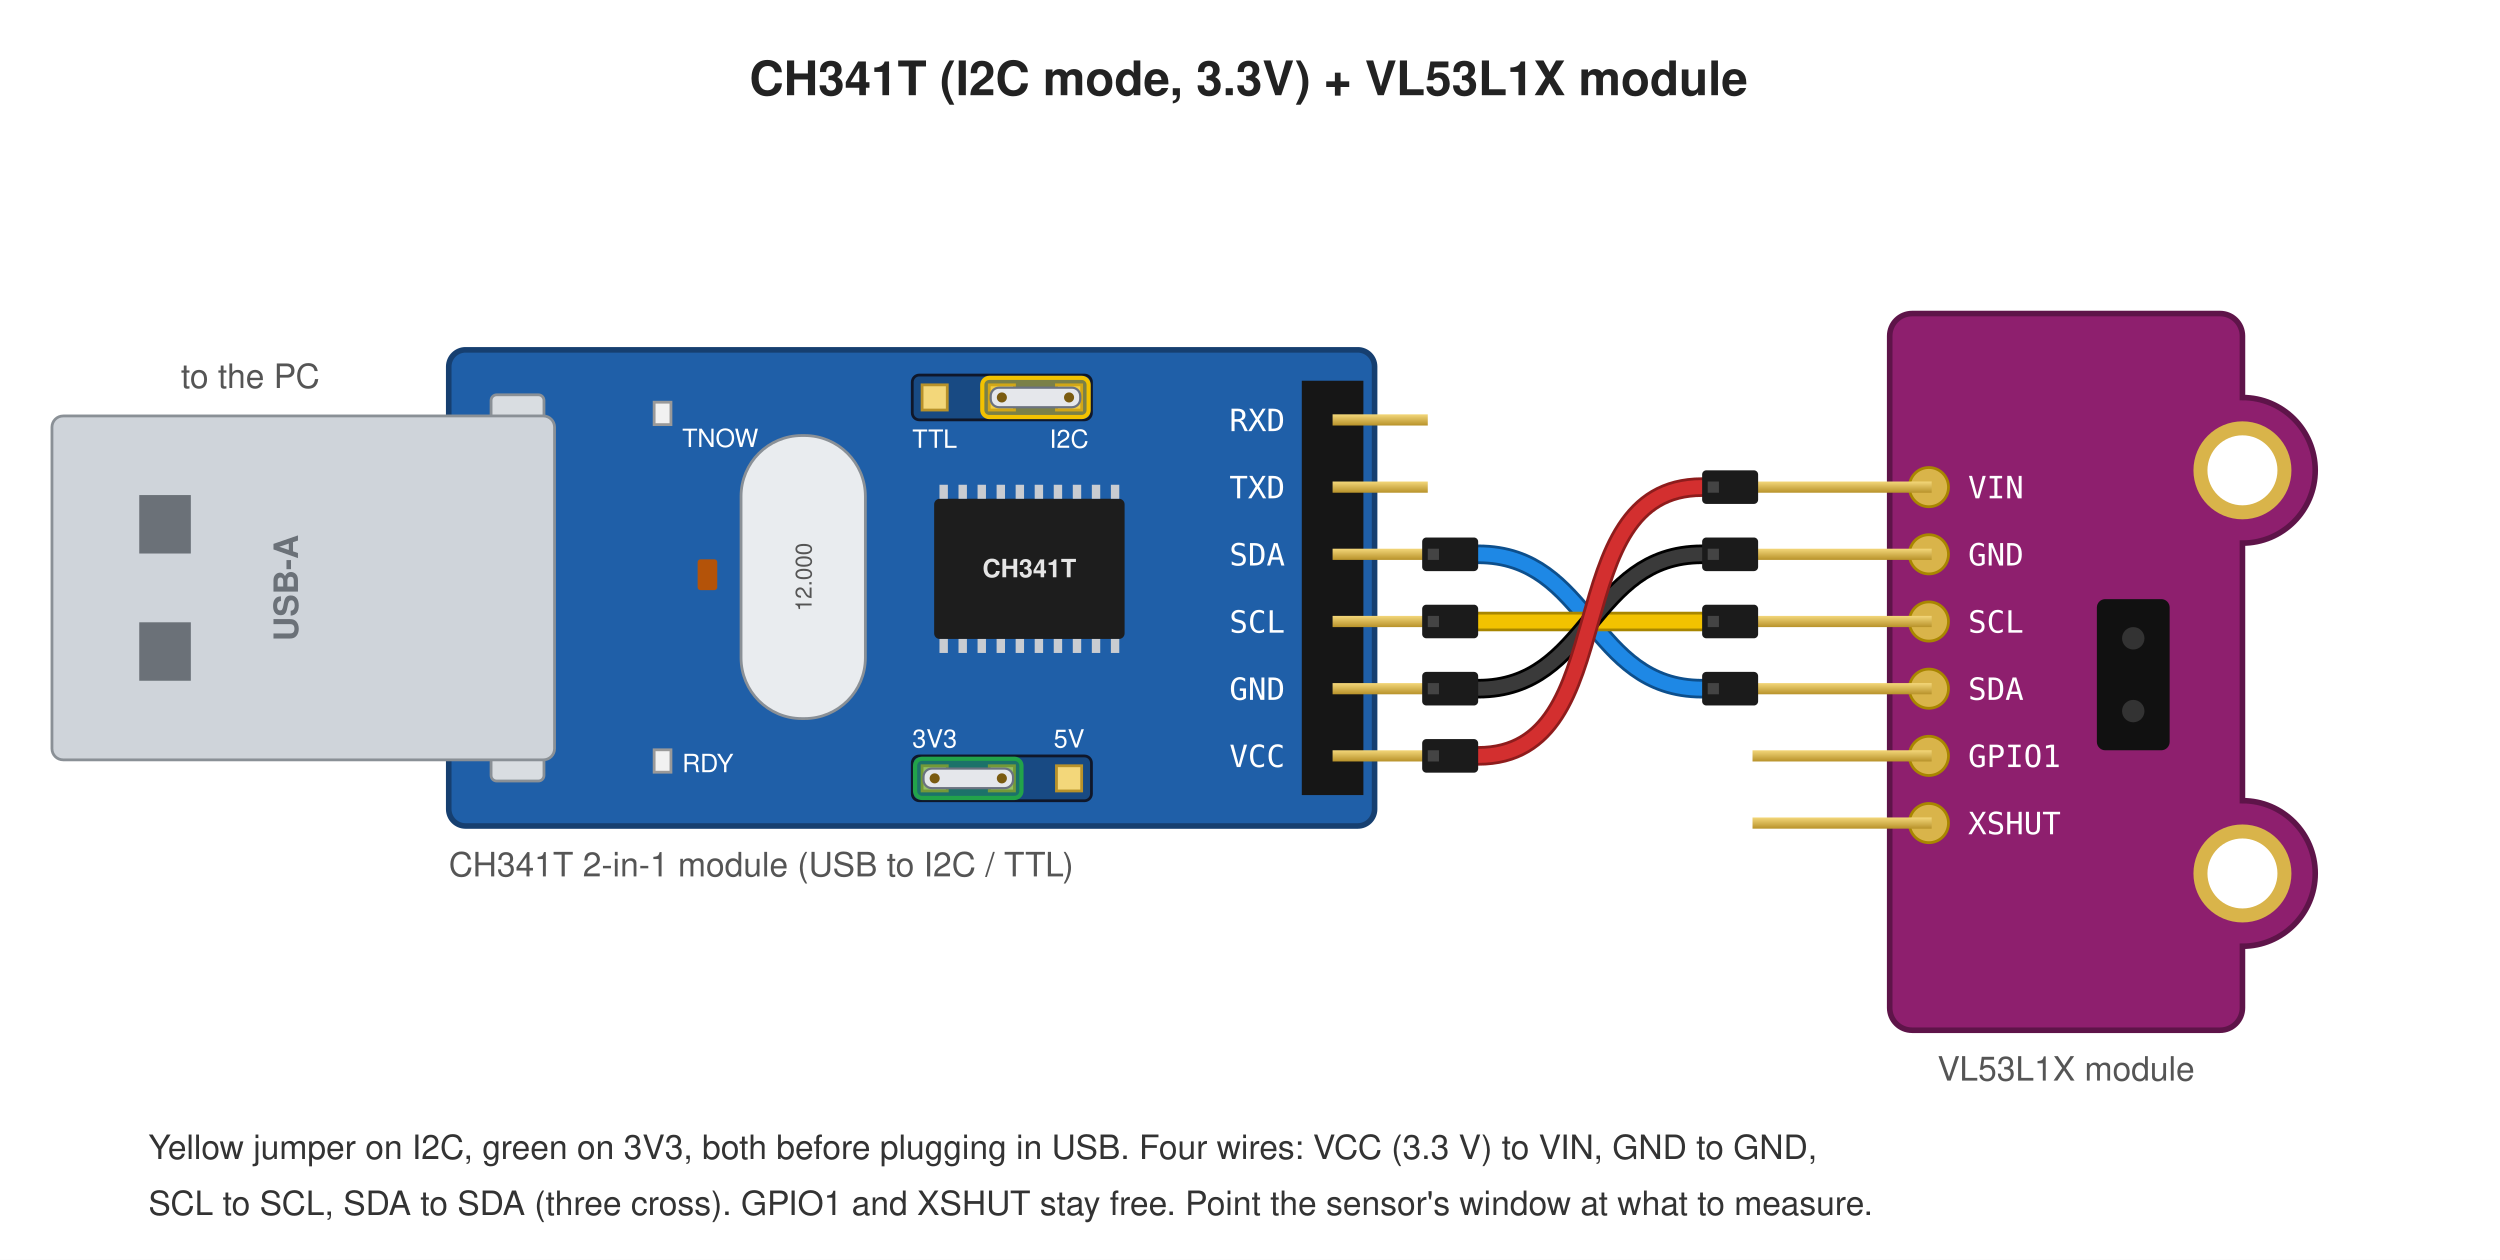
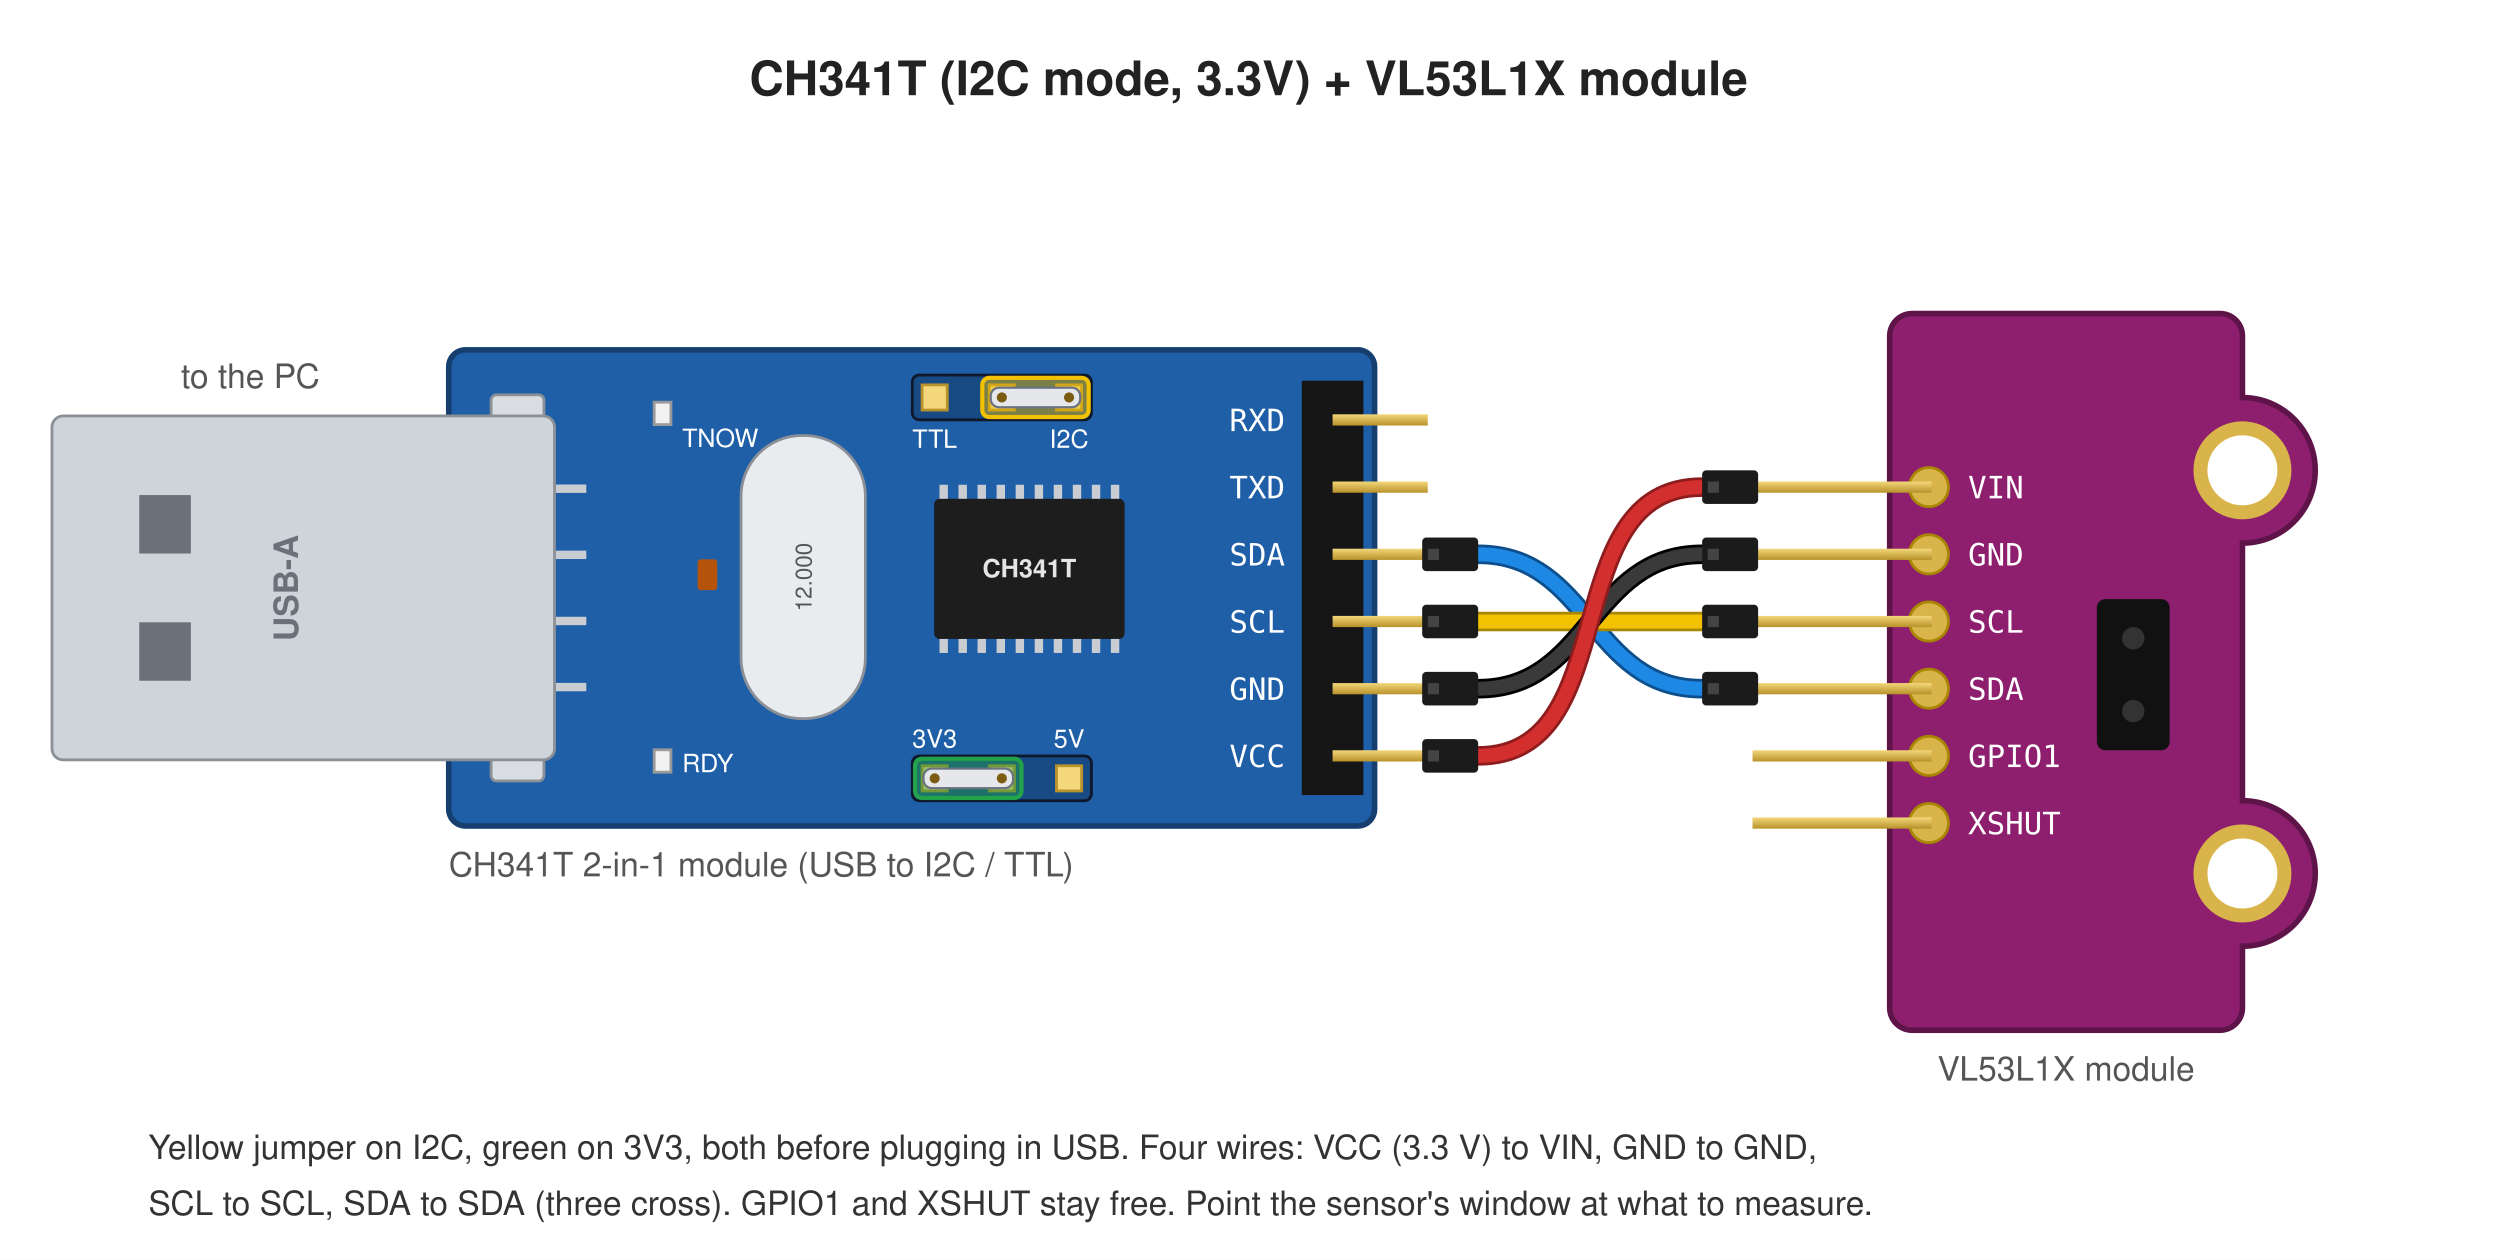
<svg xmlns="http://www.w3.org/2000/svg" viewBox="0 0 893 450" width="893" height="450" font-family="Helvetica, Arial, sans-serif">
  <style>@media (prefers-color-scheme: dark) { .bg { fill-opacity: 0.85 } }</style>
  <defs>
    <linearGradient id="metal" x1="0" y1="0" x2="0" y2="1">
      <stop offset="0" stop-color="#e9ecef" />
      <stop offset="0.5" stop-color="#b8bec5" />
      <stop offset="1" stop-color="#d9dde1" />
    </linearGradient>
    <linearGradient id="pin" x1="0" y1="0" x2="0" y2="1">
      <stop offset="0" stop-color="#f3d77a" />
      <stop offset="1" stop-color="#b8922a" />
    </linearGradient>
    <g id="dupont">
      <rect x="0" y="-6" width="20" height="12" rx="1.5" fill="#1b1b1b" />
      <rect x="2" y="-2" width="4" height="4" fill="#444" />
    </g>
  </defs>
  <rect class="bg" width="893" height="450" fill="#ffffff" />
  <text x="446" y="34" text-anchor="middle" font-size="17" font-weight="bold" fill="#222">CH341T (I2C mode, 3.3V) + VL53L1X module</text>
  <text x="89.425" y="138.583" text-anchor="middle" font-size="12" fill="#555">to the PC</text>
  <rect x="160.291" y="124.961" width="330.709" height="170.079" rx="6" fill="#1f5fa8" stroke="#163f70" stroke-width="2" />
  <rect x="175.409" y="141.024" width="18.898" height="9.449" rx="2" fill="#d9dde1" stroke="#8a9096" />
  <rect x="175.409" y="269.528" width="18.898" height="9.449" rx="2" fill="#d9dde1" stroke="#8a9096" />
+   <rect x="196.087" y="173.067" width="13.339" height="3" fill="#c9ccd1" />
+   <rect x="196.087" y="196.689" width="13.339" height="3" fill="#c9ccd1" />
+   <rect x="196.087" y="220.311" width="13.339" height="3" fill="#c9ccd1" />
+   <rect x="196.087" y="243.933" width="13.339" height="3" fill="#c9ccd1" />
  <rect x="18.559" y="148.583" width="179.528" height="122.835" rx="4" fill="#cfd4da" stroke="#8a9096" />
  <rect x="49.74" y="176.835" width="18.425" height="20.882" fill="#6b7178" />
  <rect x="49.74" y="222.283" width="18.425" height="20.882" fill="#6b7178" />
  <text transform="translate(106.4331 210.0) rotate(-90)" text-anchor="middle" font-size="12" font-weight="bold" fill="#6b7178">USB-A</text>
  <text x="160.291" y="313.039" font-size="12" fill="#555">CH341T 2-in-1 module (USB to I2C / TTL)</text>
  <rect x="465.0" y="136.0" width="22" height="148.0" fill="#161616" />
  <g fill="url(#pin)">
    <rect x="476.0" y="148.0" width="34.0" height="4" />
    <rect x="476.0" y="172.0" width="34.0" height="4" />
    <rect x="476.0" y="196.0" width="34.0" height="4" />
    <rect x="476.0" y="220.0" width="34.0" height="4" />
    <rect x="476.0" y="244.0" width="34.0" height="4" />
    <rect x="476.0" y="268.0" width="34.0" height="4" />
  </g>
  <g font-size="11" fill="#fff" font-family="Menlo, Consolas, monospace" text-anchor="end">
    <text x="459.0" y="154.0">RXD</text>
    <text x="459.0" y="178.0">TXD</text>
    <text x="459.0" y="202.0">SDA</text>
    <text x="459.0" y="226.0">SCL</text>
    <text x="459.0" y="250.0">GND</text>
    <text x="459.0" y="274.0">VCC</text>
  </g>
  <rect x="333.677" y="178.157" width="68.031" height="50.079" rx="2" fill="#1d1d1d" />
  <rect x="335.579" y="173.157" width="3" height="5" fill="#c9ccd1" />
  <rect x="335.579" y="228.236" width="3" height="5" fill="#c9ccd1" />
  <rect x="342.382" y="173.157" width="3" height="5" fill="#c9ccd1" />
  <rect x="342.382" y="228.236" width="3" height="5" fill="#c9ccd1" />
  <rect x="349.185" y="173.157" width="3" height="5" fill="#c9ccd1" />
  <rect x="349.185" y="228.236" width="3" height="5" fill="#c9ccd1" />
  <rect x="355.988" y="173.157" width="3" height="5" fill="#c9ccd1" />
  <rect x="355.988" y="228.236" width="3" height="5" fill="#c9ccd1" />
  <rect x="362.791" y="173.157" width="3" height="5" fill="#c9ccd1" />
  <rect x="362.791" y="228.236" width="3" height="5" fill="#c9ccd1" />
  <rect x="369.594" y="173.157" width="3" height="5" fill="#c9ccd1" />
  <rect x="369.594" y="228.236" width="3" height="5" fill="#c9ccd1" />
  <rect x="376.398" y="173.157" width="3" height="5" fill="#c9ccd1" />
  <rect x="376.398" y="228.236" width="3" height="5" fill="#c9ccd1" />
  <rect x="383.201" y="173.157" width="3" height="5" fill="#c9ccd1" />
  <rect x="383.201" y="228.236" width="3" height="5" fill="#c9ccd1" />
  <rect x="390.004" y="173.157" width="3" height="5" fill="#c9ccd1" />
  <rect x="390.004" y="228.236" width="3" height="5" fill="#c9ccd1" />
  <rect x="396.807" y="173.157" width="3" height="5" fill="#c9ccd1" />
  <rect x="396.807" y="228.236" width="3" height="5" fill="#c9ccd1" />
  <text x="367.693" y="206.197" text-anchor="middle" font-size="9" font-weight="bold" fill="#e5e5e5">CH341T</text>
  <rect x="264.701" y="155.575" width="44.409" height="101.102" rx="21.732" fill="#e9ecef" stroke="#8a9096" />
  <text transform="translate(289.9055 206.126) rotate(-90)" text-anchor="middle" font-size="8" fill="#555">12.000</text>
  <rect x="249.197" y="199.795" width="7" height="11" rx="1" fill="#b45309" />
  <rect x="325.866" y="133.969" width="64" height="16" rx="2.5" fill="#000" fill-opacity="0.22" stroke="#0f172a" stroke-width="1" />
  <rect x="377.366" y="137.469" width="9" height="9" fill="#f3d77a" stroke="#b8922a" />
  <rect x="353.366" y="137.469" width="9" height="9" fill="#f3d77a" stroke="#b8922a" />
  <rect x="329.366" y="137.469" width="9" height="9" fill="#f3d77a" stroke="#b8922a" />
  <rect x="350.866" y="134.969" width="38" height="14" rx="2.5" fill="#f2c200" fill-opacity="0.45" stroke="#f2c200" stroke-width="1.5" />
  <rect x="353.866" y="138.469" width="32" height="7" rx="3" fill="#e5e7eb" stroke="#6b7280" stroke-width="0.8" />
  <circle cx="357.866" cy="141.969" r="1.8" fill="#7a5b10" />
  <circle cx="381.866" cy="141.969" r="1.8" fill="#7a5b10" />
  <rect x="325.866" y="270.031" width="64" height="16" rx="2.5" fill="#000" fill-opacity="0.22" stroke="#0f172a" stroke-width="1" />
  <rect x="377.366" y="273.531" width="9" height="9" fill="#f3d77a" stroke="#b8922a" />
  <rect x="353.366" y="273.531" width="9" height="9" fill="#f3d77a" stroke="#b8922a" />
  <rect x="329.366" y="273.531" width="9" height="9" fill="#f3d77a" stroke="#b8922a" />
  <rect x="326.866" y="271.031" width="38" height="14" rx="2.5" fill="#22a34a" fill-opacity="0.45" stroke="#22a34a" stroke-width="1.5" />
  <rect x="329.866" y="274.531" width="32" height="7" rx="3" fill="#e5e7eb" stroke="#6b7280" stroke-width="0.8" />
  <circle cx="333.866" cy="278.031" r="1.8" fill="#7a5b10" />
  <circle cx="357.866" cy="278.031" r="1.8" fill="#7a5b10" />
  <text x="381.866" y="159.969" text-anchor="middle" font-size="9" fill="#fff">I2C</text>
  <text x="333.866" y="159.969" text-anchor="middle" font-size="9" fill="#fff">TTL</text>
  <text x="381.866" y="267.031" text-anchor="middle" font-size="9" fill="#fff">5V</text>
  <text x="333.866" y="267.031" text-anchor="middle" font-size="9" fill="#fff">3V3</text>
  <rect x="233.661" y="143.669" width="6" height="8" fill="#f1f1f1" stroke="#999" />
  <text x="243.661" y="159.669" font-size="9" fill="#fff">TNOW</text>
  <rect x="233.661" y="267.827" width="6" height="8" fill="#f1f1f1" stroke="#999" />
  <text x="243.661" y="275.827" font-size="9" fill="#fff">RDY</text>
  <g transform="translate(33 0)">
    <path d="M650 112 h 110 a 8 8 0 0 1 8 8 v 22 a 26 26 0 0 1 0 52 v 92 a 26 26 0 0 1 0 52 v 22 a 8 8 0 0 1 -8 8 h -110 a 8 8 0 0 1 -8 -8 v -240 a 8 8 0 0 1 8 -8 z" fill="#8e1f6e" stroke="#5e1449" stroke-width="2" />
    <circle cx="768" cy="168" r="15" fill="#fff" stroke="#d9b44a" stroke-width="5" />
    <circle cx="768" cy="312" r="15" fill="#fff" stroke="#d9b44a" stroke-width="5" />
    <g fill="#d9b44a" stroke="#a88600">
      <circle cx="656" cy="174" r="7" />
      <circle cx="656" cy="198" r="7" />
      <circle cx="656" cy="222" r="7" />
      <circle cx="656" cy="246" r="7" />
      <circle cx="656" cy="270" r="7" />
      <circle cx="656" cy="294" r="7" />
    </g>
    <g fill="url(#pin)">
      <rect x="593" y="172" width="64" height="4" />
      <rect x="593" y="196" width="64" height="4" />
      <rect x="593" y="220" width="64" height="4" />
      <rect x="593" y="244" width="64" height="4" />
      <rect x="593" y="268" width="64" height="4" />
      <rect x="593" y="292" width="64" height="4" />
    </g>
    <g font-size="11" fill="#fff" font-family="Menlo, Consolas, monospace">
      <text x="670" y="178">VIN</text>
      <text x="670" y="202">GND</text>
      <text x="670" y="226">SCL</text>
      <text x="670" y="250">SDA</text>
      <text x="670" y="274">GPIO1</text>
      <text x="670" y="298">XSHUT</text>
    </g>
    <rect x="716" y="214" width="26" height="54" rx="3" fill="#111" />
    <circle cx="729" cy="228" r="4" fill="#333" />
    <circle cx="729" cy="254" r="4" fill="#333" />
    <text x="705" y="386" text-anchor="middle" font-size="12" fill="#555">VL53L1X module</text>
    <g stroke-linecap="round" fill="none">
      <path d="M495 198 C 535 198, 535 246, 575 246" stroke="#0d4f8c" stroke-width="7" />
      <path d="M495 198 C 535 198, 535 246, 575 246" stroke="#1e88e5" stroke-width="5" />
      <path d="M495 222 H 575" stroke="#a88600" stroke-width="7" />
      <path d="M495 222 H 575" stroke="#f2c200" stroke-width="5" />
      <path d="M495 246 C 535 246, 535 198, 575 198" stroke="#000" stroke-width="7" />
      <path d="M495 246 C 535 246, 535 198, 575 198" stroke="#3a3a3a" stroke-width="5" />
      <path d="M495 270 C 548 270, 522 174, 575 174" stroke="#8e1c1c" stroke-width="7" />
      <path d="M495 270 C 548 270, 522 174, 575 174" stroke="#d32f2f" stroke-width="5" />
    </g>
    <use href="#dupont" x="475" y="198" />
    <use href="#dupont" x="475" y="222" />
    <use href="#dupont" x="475" y="246" />
    <use href="#dupont" x="475" y="270" />
    <use href="#dupont" x="575" y="174" />
    <use href="#dupont" x="575" y="198" />
    <use href="#dupont" x="575" y="222" />
    <use href="#dupont" x="575" y="246" />
    <g font-size="12" fill="#333">
      <text x="20" y="414">Yellow jumper on I2C, green on 3V3, both before plugging in USB. Four wires: VCC (3.3 V) to VIN, GND to GND,</text>
      <text x="20" y="434">SCL to SCL, SDA to SDA (three cross). GPIO1 and XSHUT stay free. Point the sensor's window at what to measure.</text>
    </g>
  </g>
</svg>
